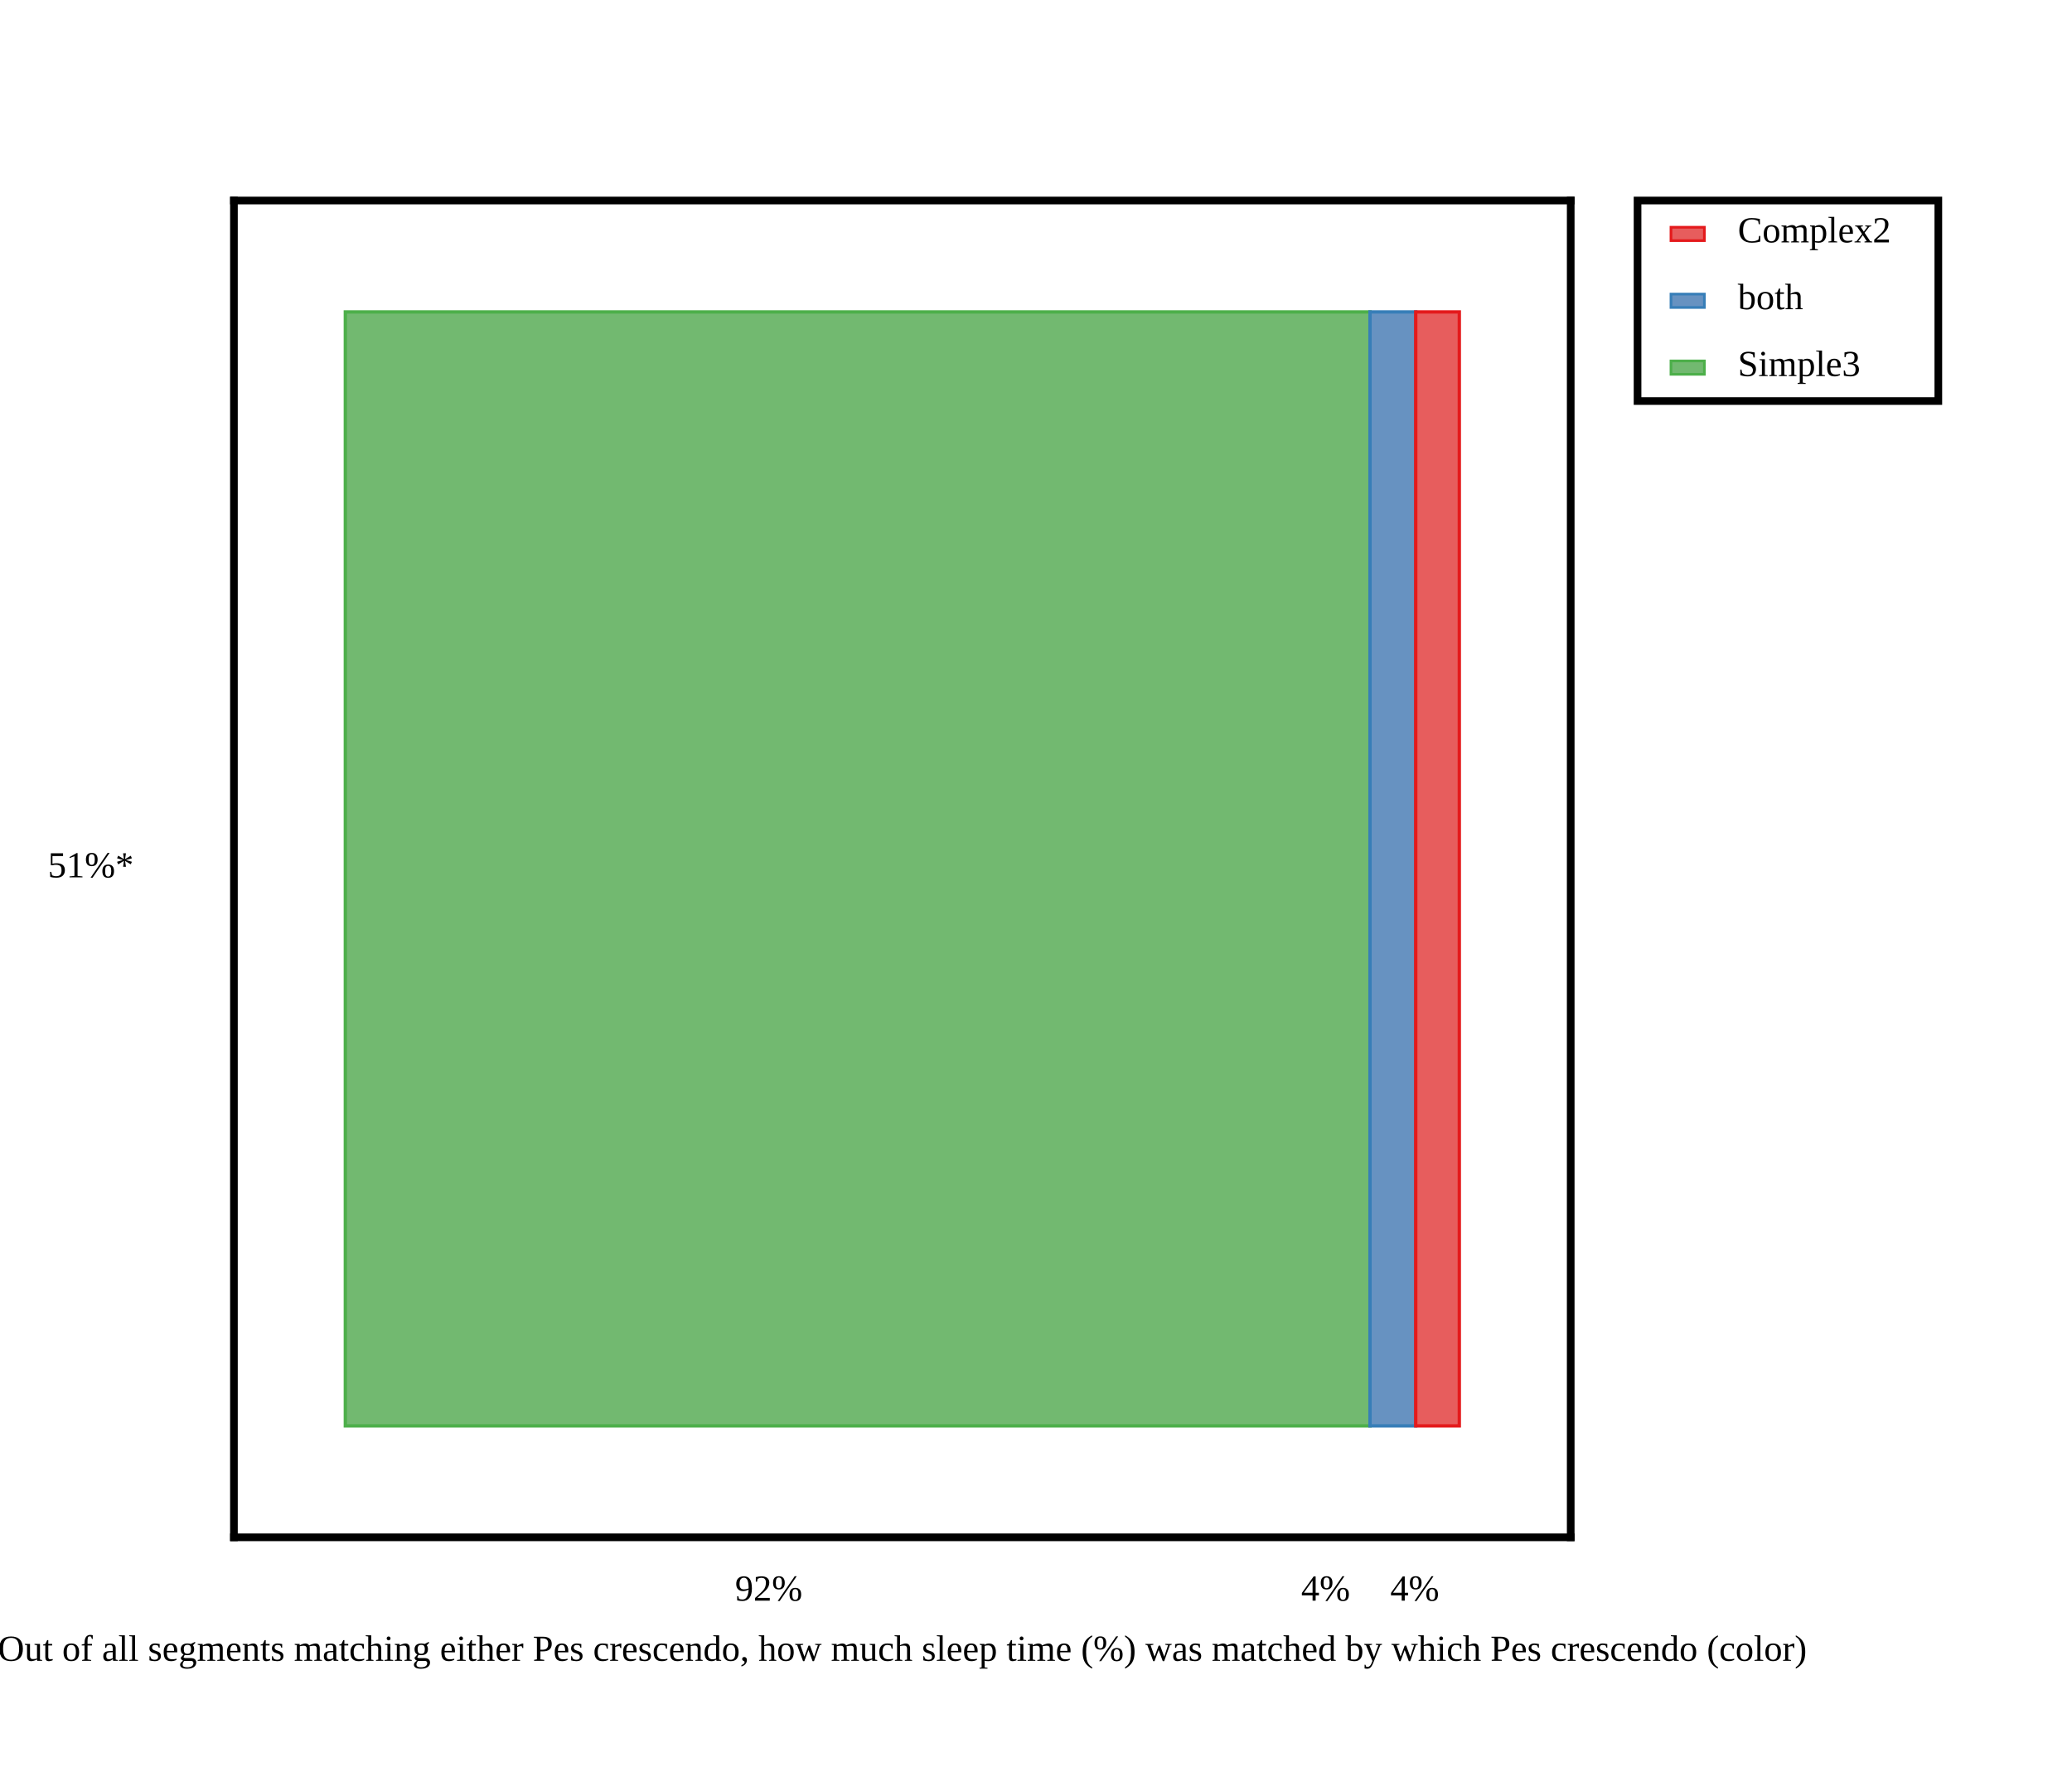
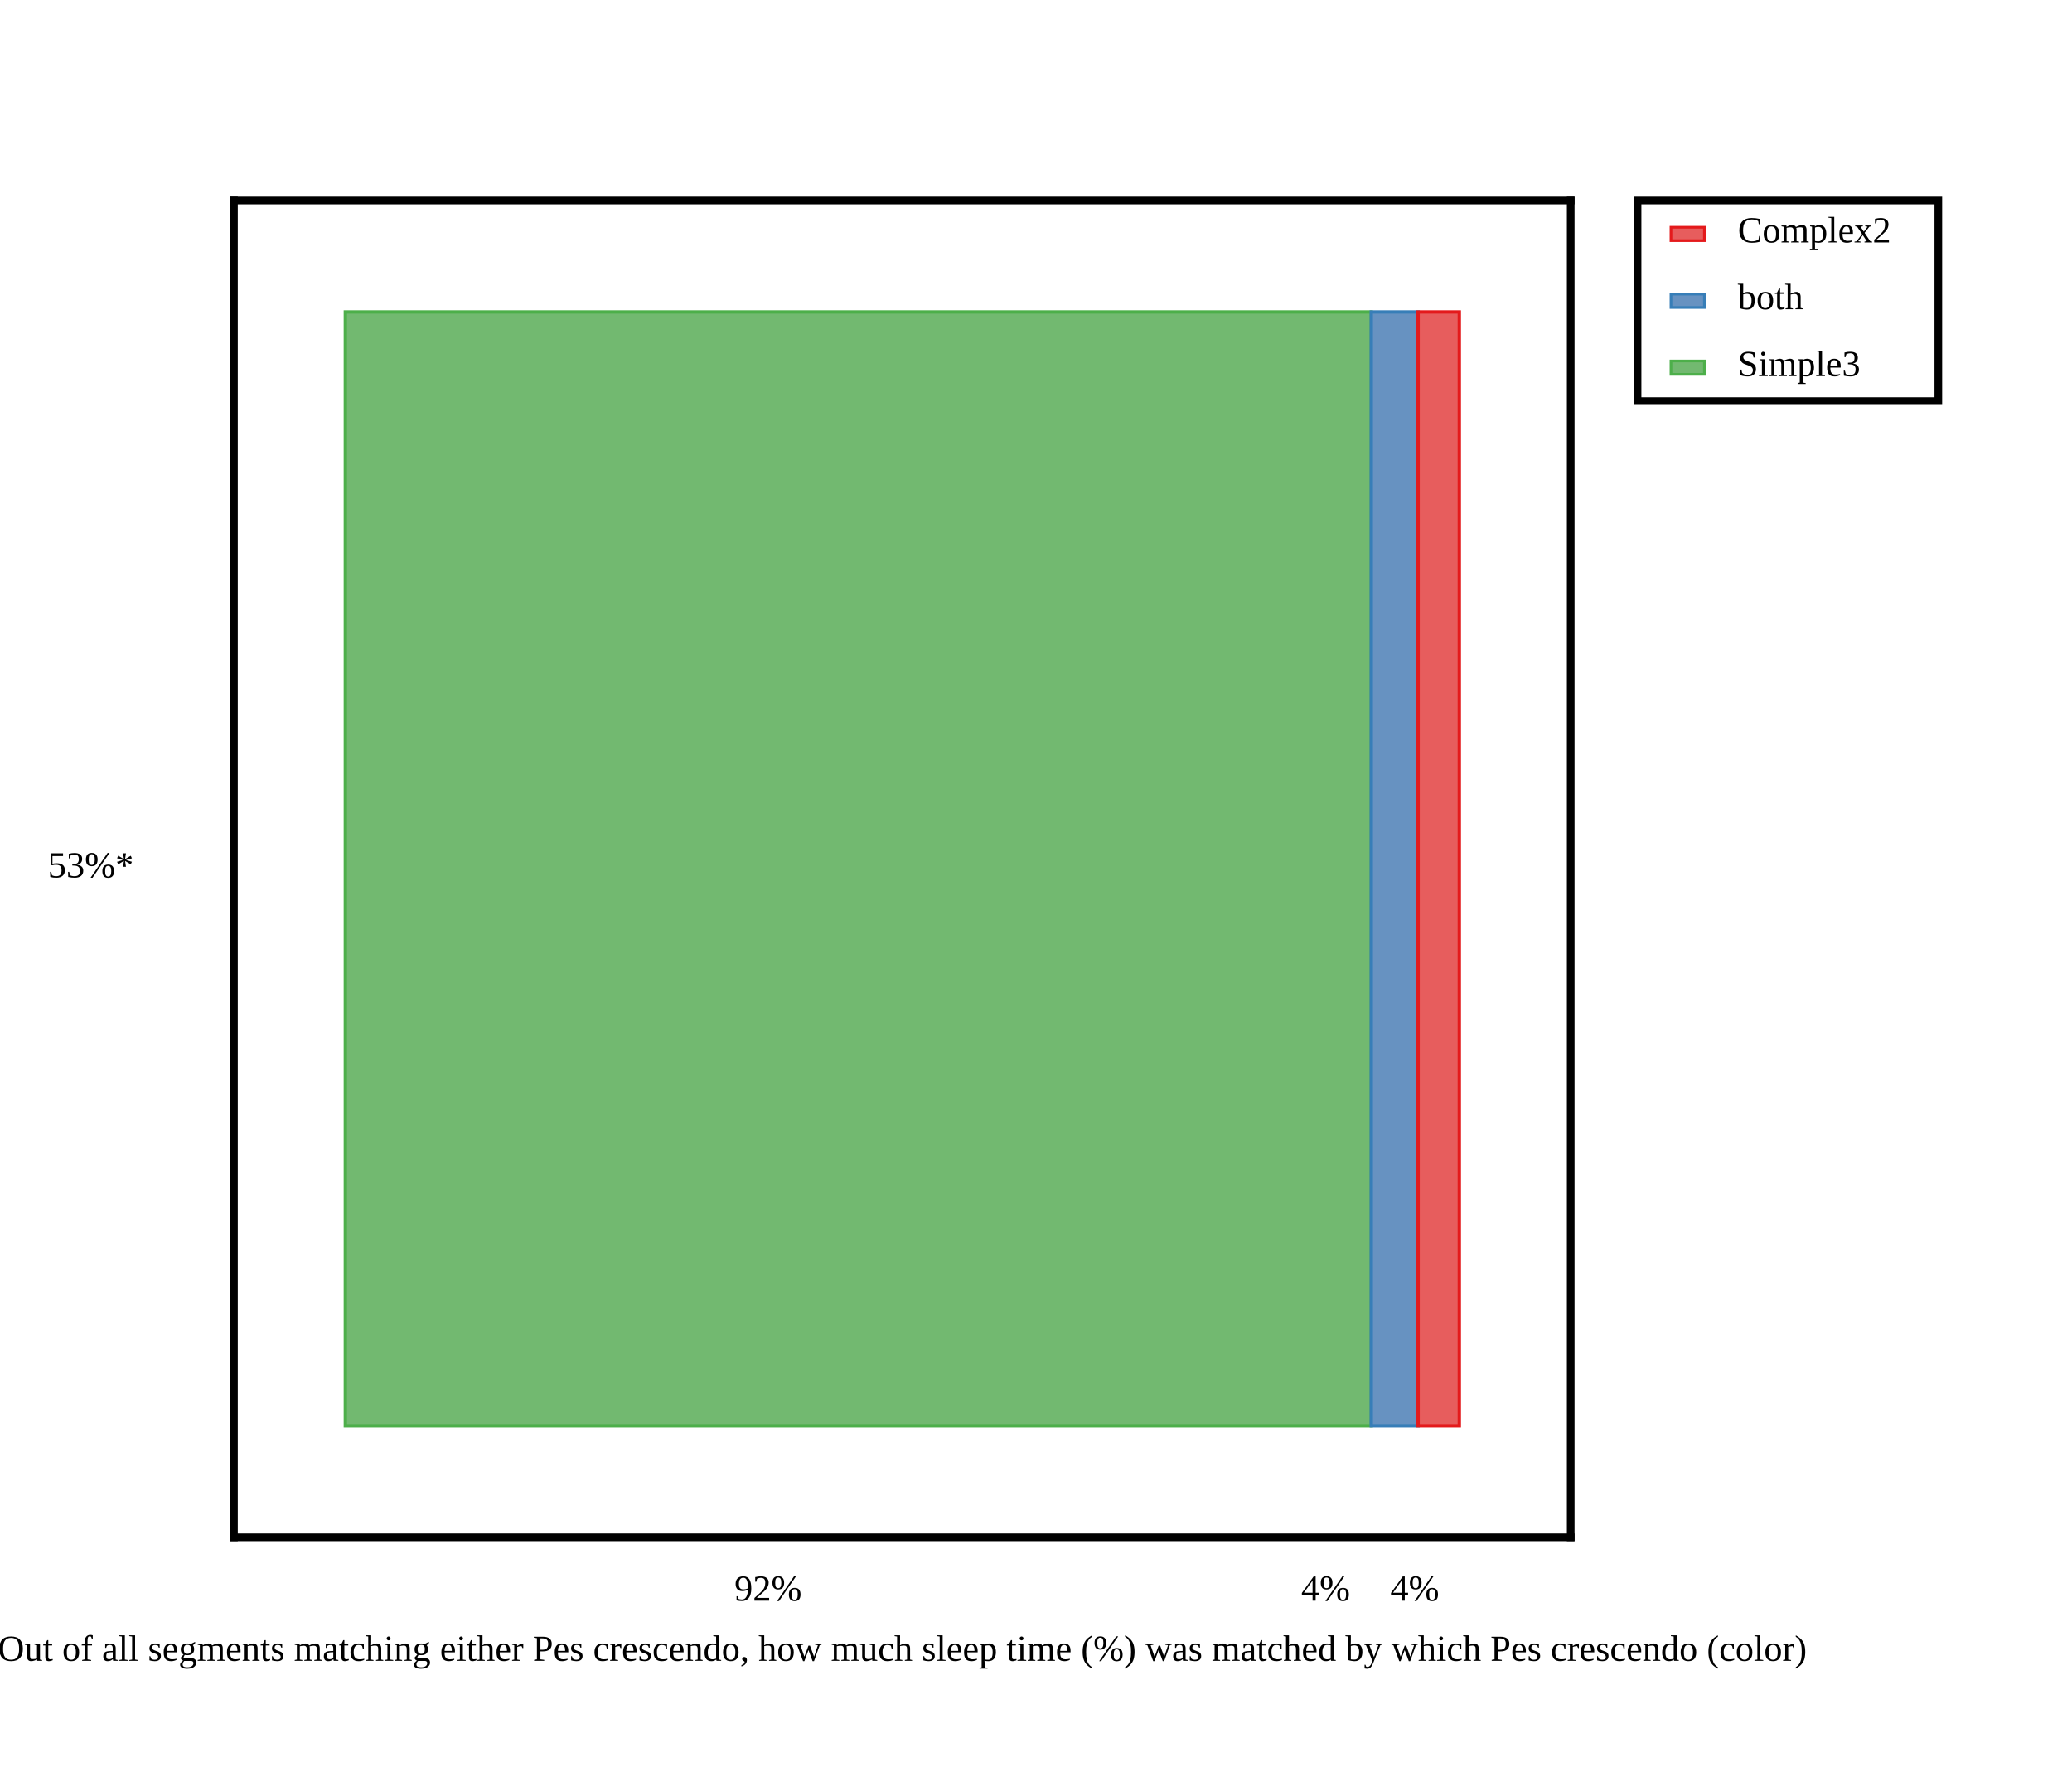
<svg xmlns="http://www.w3.org/2000/svg" height="530" stroke-opacity="1" viewBox="0.0 0.0 620 530.0" font-size="1" width="620" stroke="rgb(0,0,0)" version="1.1">
  <defs />
  <g stroke-linejoin="miter" stroke-opacity="1.0" fill-opacity="0.0" stroke="rgb(0,0,0)" stroke-width="2.293" fill="rgb(0,0,0)" stroke-linecap="square" stroke-miterlimit="10.0">
    <path d="M 70,460 v -400 M 470,460 v -400 " />
  </g>
  <g stroke-linejoin="miter" stroke-opacity="1.0" fill-opacity="1.0" font-size="11.0px" stroke="rgb(0,0,0)" stroke-width="2.293" fill="rgb(0,0,0)" stroke-linecap="butt" stroke-miterlimit="10.0">
-     <text dominant-baseline="middle" transform="matrix(1,0,0,1,40,260)" stroke="none" text-anchor="end">51%*</text>
+     <text dominant-baseline="middle" transform="matrix(1,0,0,1,40,260)" stroke="none" text-anchor="end">53%*</text>
  </g>
  <g stroke-linejoin="miter" stroke-opacity="1.0" fill-opacity="0.0" stroke="rgb(0,0,0)" stroke-width="2.293" fill="rgb(0,0,0)" stroke-linecap="square" stroke-miterlimit="10.0">
    <path d="M 70,460 h 400 M 70,60 h 400 " />
  </g>
  <g stroke-linejoin="miter" stroke-opacity="1.0" fill-opacity="1.0" font-size="11.0px" stroke="rgb(0,0,0)" stroke-width="2.293" fill="rgb(0,0,0)" stroke-linecap="butt" stroke-miterlimit="10.0">
    <text dominant-baseline="text-before-edge" transform="matrix(1,0,0,1,270,490)" stroke="none" text-anchor="middle">Out of all segments matching either Pes crescendo, how much sleep time (%) was matched by which Pes crescendo (color)</text>
  </g>
  <g stroke-linejoin="miter" stroke-opacity="1.0" fill-opacity="1.0" font-size="11.0px" stroke="rgb(0,0,0)" stroke-width="2.293" fill="rgb(0,0,0)" stroke-linecap="butt" stroke-miterlimit="10.0">
    <text dominant-baseline="text-before-edge" transform="matrix(1,0,0,1,423.3333,472)" stroke="none" text-anchor="middle">4%</text>
  </g>
  <g stroke-linejoin="miter" stroke-opacity="1.0" fill-opacity="1.0" font-size="11.0px" stroke="rgb(0,0,0)" stroke-width="2.293" fill="rgb(0,0,0)" stroke-linecap="butt" stroke-miterlimit="10.0">
    <text dominant-baseline="text-before-edge" transform="matrix(1,0,0,1,396.6667,472)" stroke="none" text-anchor="middle">4%</text>
  </g>
  <g stroke-linejoin="miter" stroke-opacity="1.0" fill-opacity="1.0" font-size="11.0px" stroke="rgb(0,0,0)" stroke-width="2.293" fill="rgb(0,0,0)" stroke-linecap="butt" stroke-miterlimit="10.0">
-     <text dominant-baseline="text-before-edge" transform="matrix(1,0,0,1,230.0279,472)" stroke="none" text-anchor="middle">92%</text>
+     <text dominant-baseline="text-before-edge" transform="matrix(1,0,0,1,229.8389,472)" stroke="none" text-anchor="middle">92%</text>
  </g>
  <g stroke-linejoin="miter" stroke-opacity="1.0" fill-opacity="1.0" stroke="rgb(77,175,74)" stroke-width="1.0" fill="rgb(114,185,112)" stroke-linecap="butt" stroke-miterlimit="10.0">
    <defs>
      <clipPath id="SimpleComplexmyClip1">
        <path d="M 470,460 l -0,-400 h -400 l -0,400 Z" />
      </clipPath>
    </defs>
    <g clip-path="url(#SimpleComplexmyClip1)">
-       <path d="M 103.333,426.667 v -333.333 h 306.611 v 333.333 Z" />
+       <path d="M 103.333,426.667 v -333.333 h 306.989 v 333.333 Z" />
    </g>
  </g>
  <g stroke-linejoin="miter" stroke-opacity="1.0" fill-opacity="1.0" stroke="rgb(55,126,184)" stroke-width="1.0" fill="rgb(103,146,193)" stroke-linecap="butt" stroke-miterlimit="10.0">
    <defs>
      <clipPath id="SimpleComplexmyClip2">
        <path d="M 470,460 l -0,-400 h -400 l -0,400 Z" />
      </clipPath>
    </defs>
    <g clip-path="url(#SimpleComplexmyClip2)">
-       <path d="M 409.944,426.667 v -333.333 h 13.682 v 333.333 Z" />
+       <path d="M 410.322,426.667 v -333.333 h 14.018 v 333.333 Z" />
    </g>
  </g>
  <g stroke-linejoin="miter" stroke-opacity="1.0" fill-opacity="1.0" stroke="rgb(228,26,28)" stroke-width="1.0" fill="rgb(231,93,93)" stroke-linecap="butt" stroke-miterlimit="10.0">
    <defs>
      <clipPath id="SimpleComplexmyClip3">
        <path d="M 470,460 l -0,-400 h -400 l -0,400 Z" />
      </clipPath>
    </defs>
    <g clip-path="url(#SimpleComplexmyClip3)">
-       <path d="M 423.627,426.667 v -333.333 h 13.04 v 333.333 Z" />
+       <path d="M 424.34,426.667 v -333.333 h 12.326 v 333.333 Z" />
    </g>
  </g>
  <g stroke-linejoin="miter" stroke-opacity="1.0" fill-opacity="1.0" font-size="11.0px" stroke="rgb(0,0,0)" stroke-width="2.293" fill="rgb(0,0,0)" stroke-linecap="butt" stroke-miterlimit="10.0">
    <text dominant-baseline="text-after-edge" transform="matrix(1,0,0,1,270,40)" stroke="none" text-anchor="middle" />
  </g>
  <g stroke-linejoin="miter" stroke-opacity="1.0" fill-opacity="0.0" stroke="rgb(0,0,0)" stroke-width="2.293" fill="rgb(0,0,0)" stroke-linecap="butt" stroke-miterlimit="10.0">
    <path d="M 580,120 l -0,-60 h -90 l -0,60 Z" />
  </g>
  <g stroke-linejoin="miter" stroke-opacity="1.0" fill-opacity="1.0" font-size="11.0px" stroke="rgb(0,0,0)" stroke-width="2.293" fill="rgb(0,0,0)" stroke-linecap="butt" stroke-miterlimit="10.0">
    <text dominant-baseline="middle" transform="matrix(1,0,0,1,520,110)" stroke="none" text-anchor="start">Simple3</text>
  </g>
  <g stroke-linejoin="miter" stroke-opacity="1.0" fill-opacity="1.0" stroke="rgb(77,175,74)" stroke-width="0.8" fill="rgb(114,185,112)" stroke-linecap="butt" stroke-miterlimit="10.0">
    <path d="M 500,108 l 10,0 v 4 l -10,0 Z" />
  </g>
  <g stroke-linejoin="miter" stroke-opacity="1.0" fill-opacity="1.0" font-size="11.0px" stroke="rgb(0,0,0)" stroke-width="2.293" fill="rgb(0,0,0)" stroke-linecap="butt" stroke-miterlimit="10.0">
    <text dominant-baseline="middle" transform="matrix(1,0,0,1,520,90)" stroke="none" text-anchor="start">both</text>
  </g>
  <g stroke-linejoin="miter" stroke-opacity="1.0" fill-opacity="1.0" stroke="rgb(55,126,184)" stroke-width="0.8" fill="rgb(103,146,193)" stroke-linecap="butt" stroke-miterlimit="10.0">
    <path d="M 500,88 l 10,0 v 4 l -10,0 Z" />
  </g>
  <g stroke-linejoin="miter" stroke-opacity="1.0" fill-opacity="1.0" font-size="11.0px" stroke="rgb(0,0,0)" stroke-width="2.293" fill="rgb(0,0,0)" stroke-linecap="butt" stroke-miterlimit="10.0">
    <text dominant-baseline="middle" transform="matrix(1,0,0,1,520,70)" stroke="none" text-anchor="start">Complex2</text>
  </g>
  <g stroke-linejoin="miter" stroke-opacity="1.0" fill-opacity="1.0" stroke="rgb(228,26,28)" stroke-width="0.8" fill="rgb(231,93,93)" stroke-linecap="butt" stroke-miterlimit="10.0">
    <path d="M 500,68 l 10,0 v 4 l -10,0 Z" />
  </g>
</svg>
